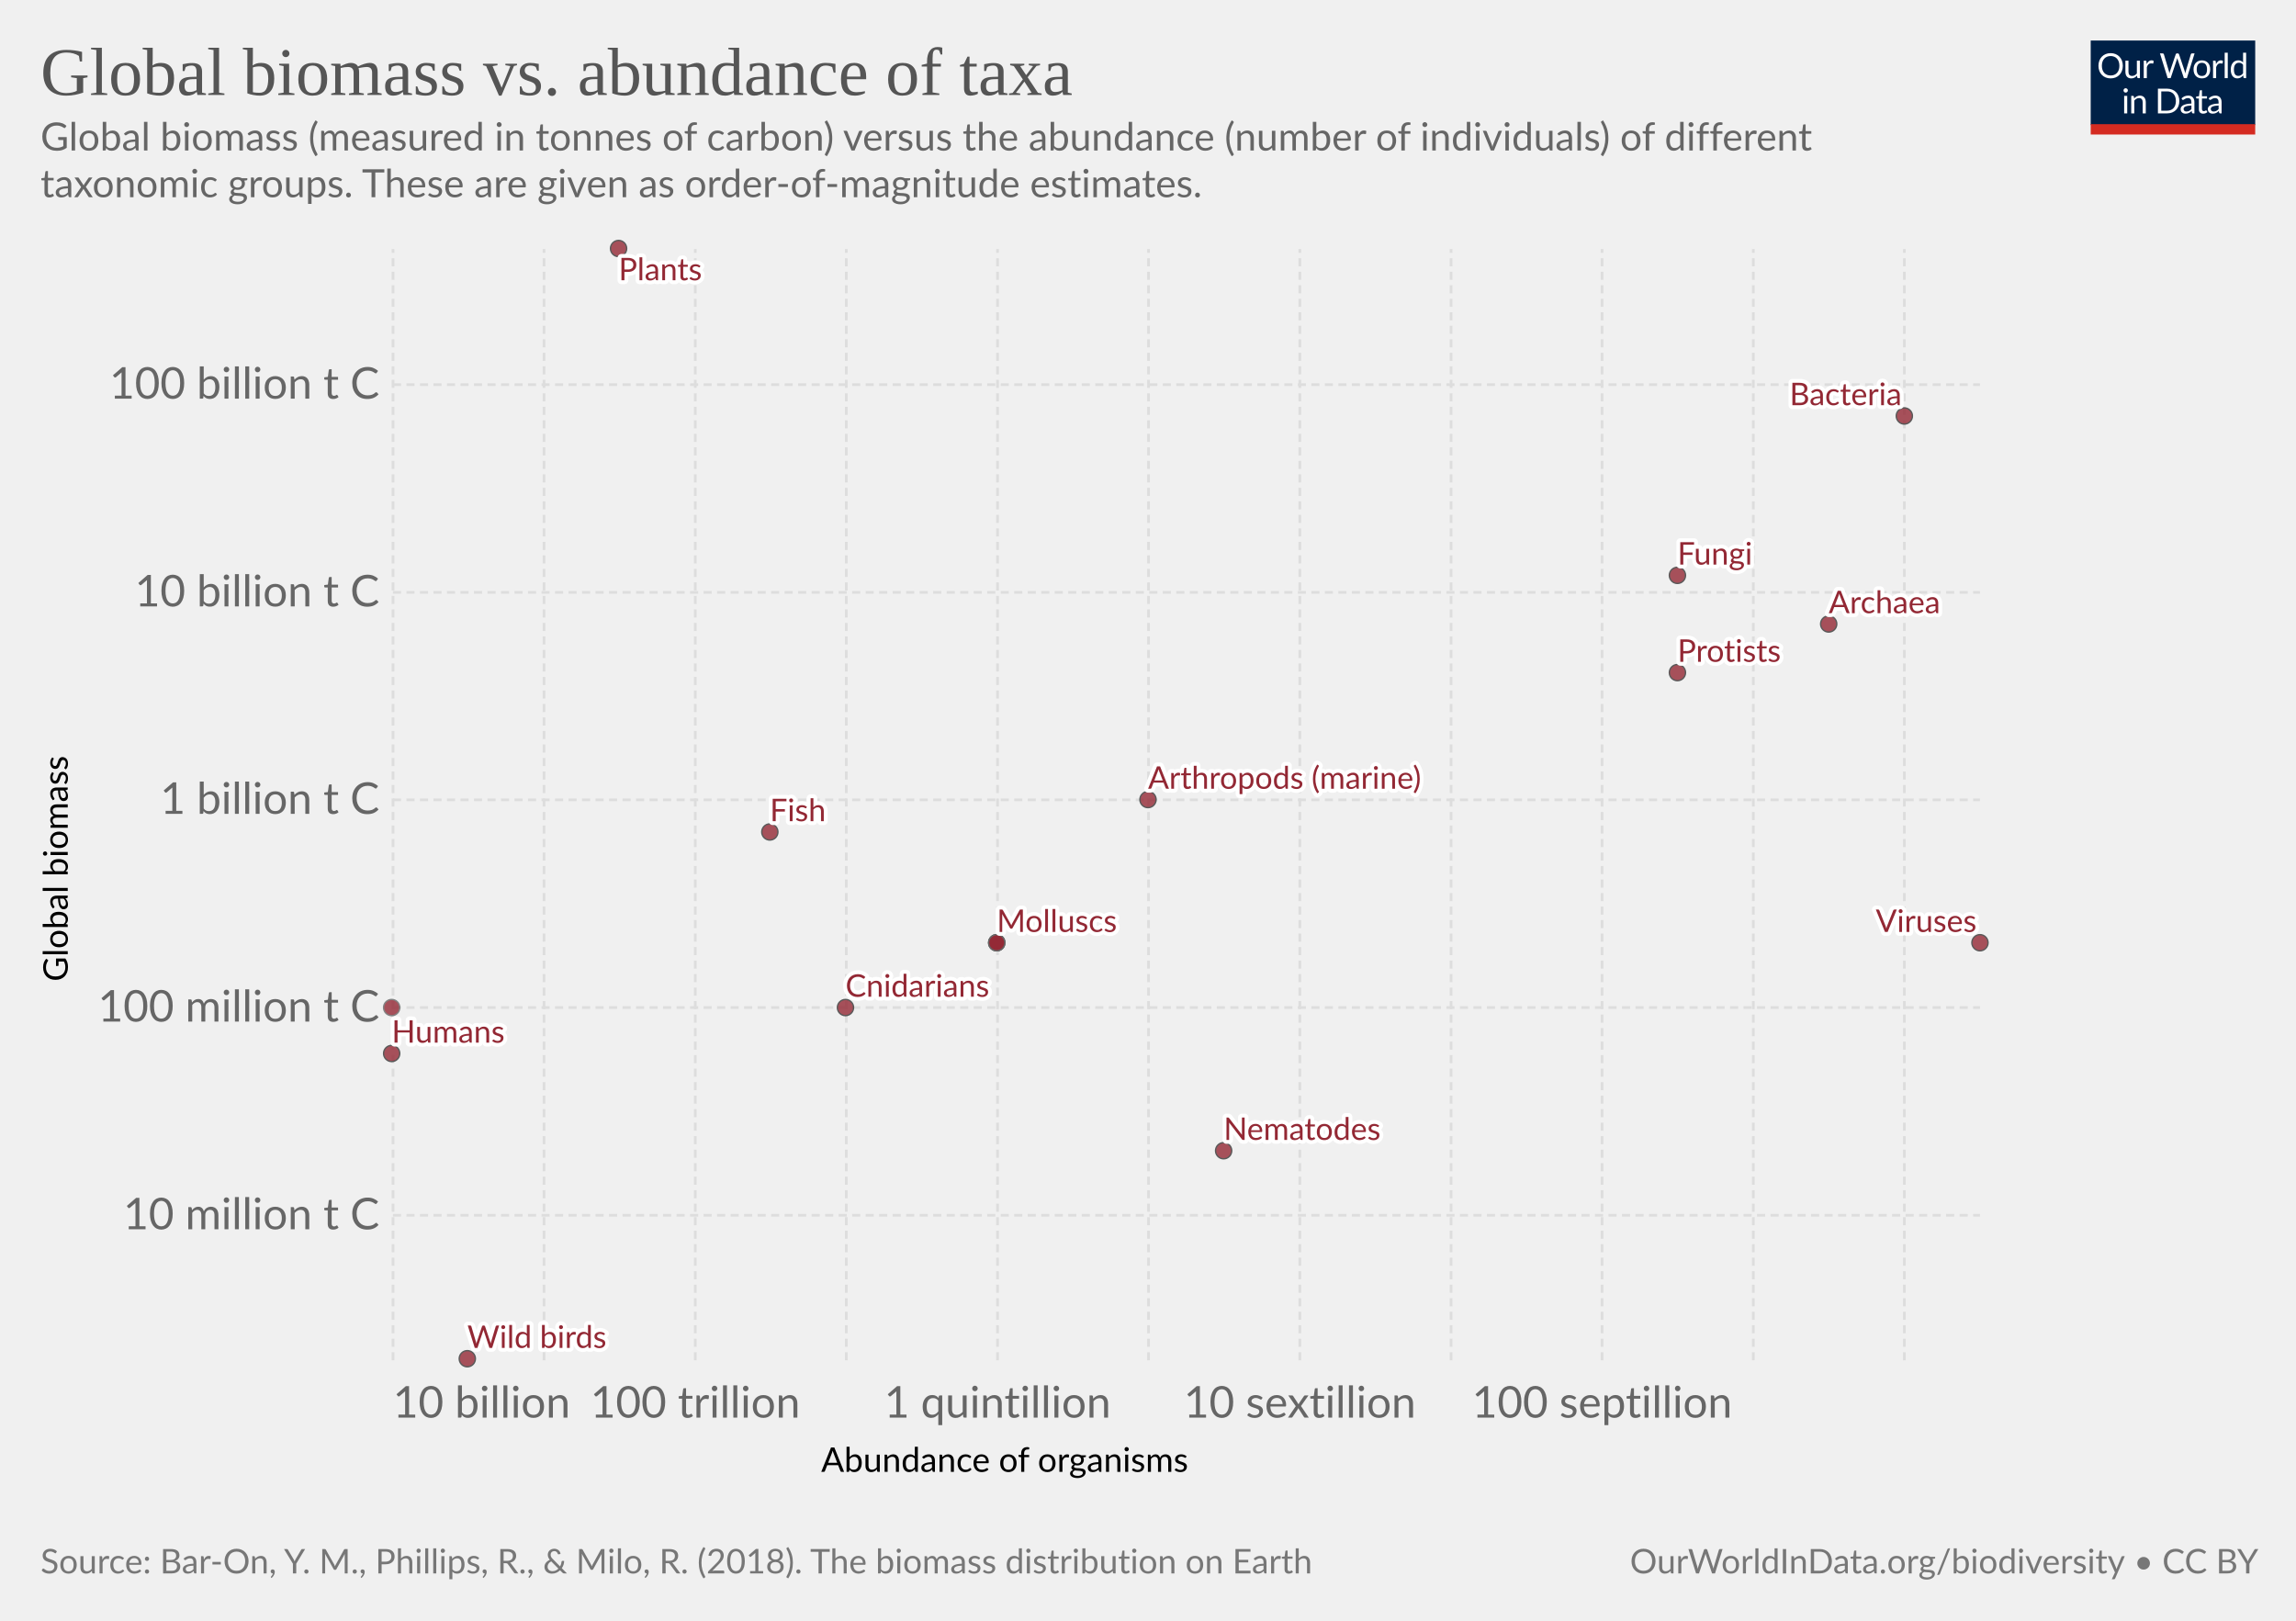
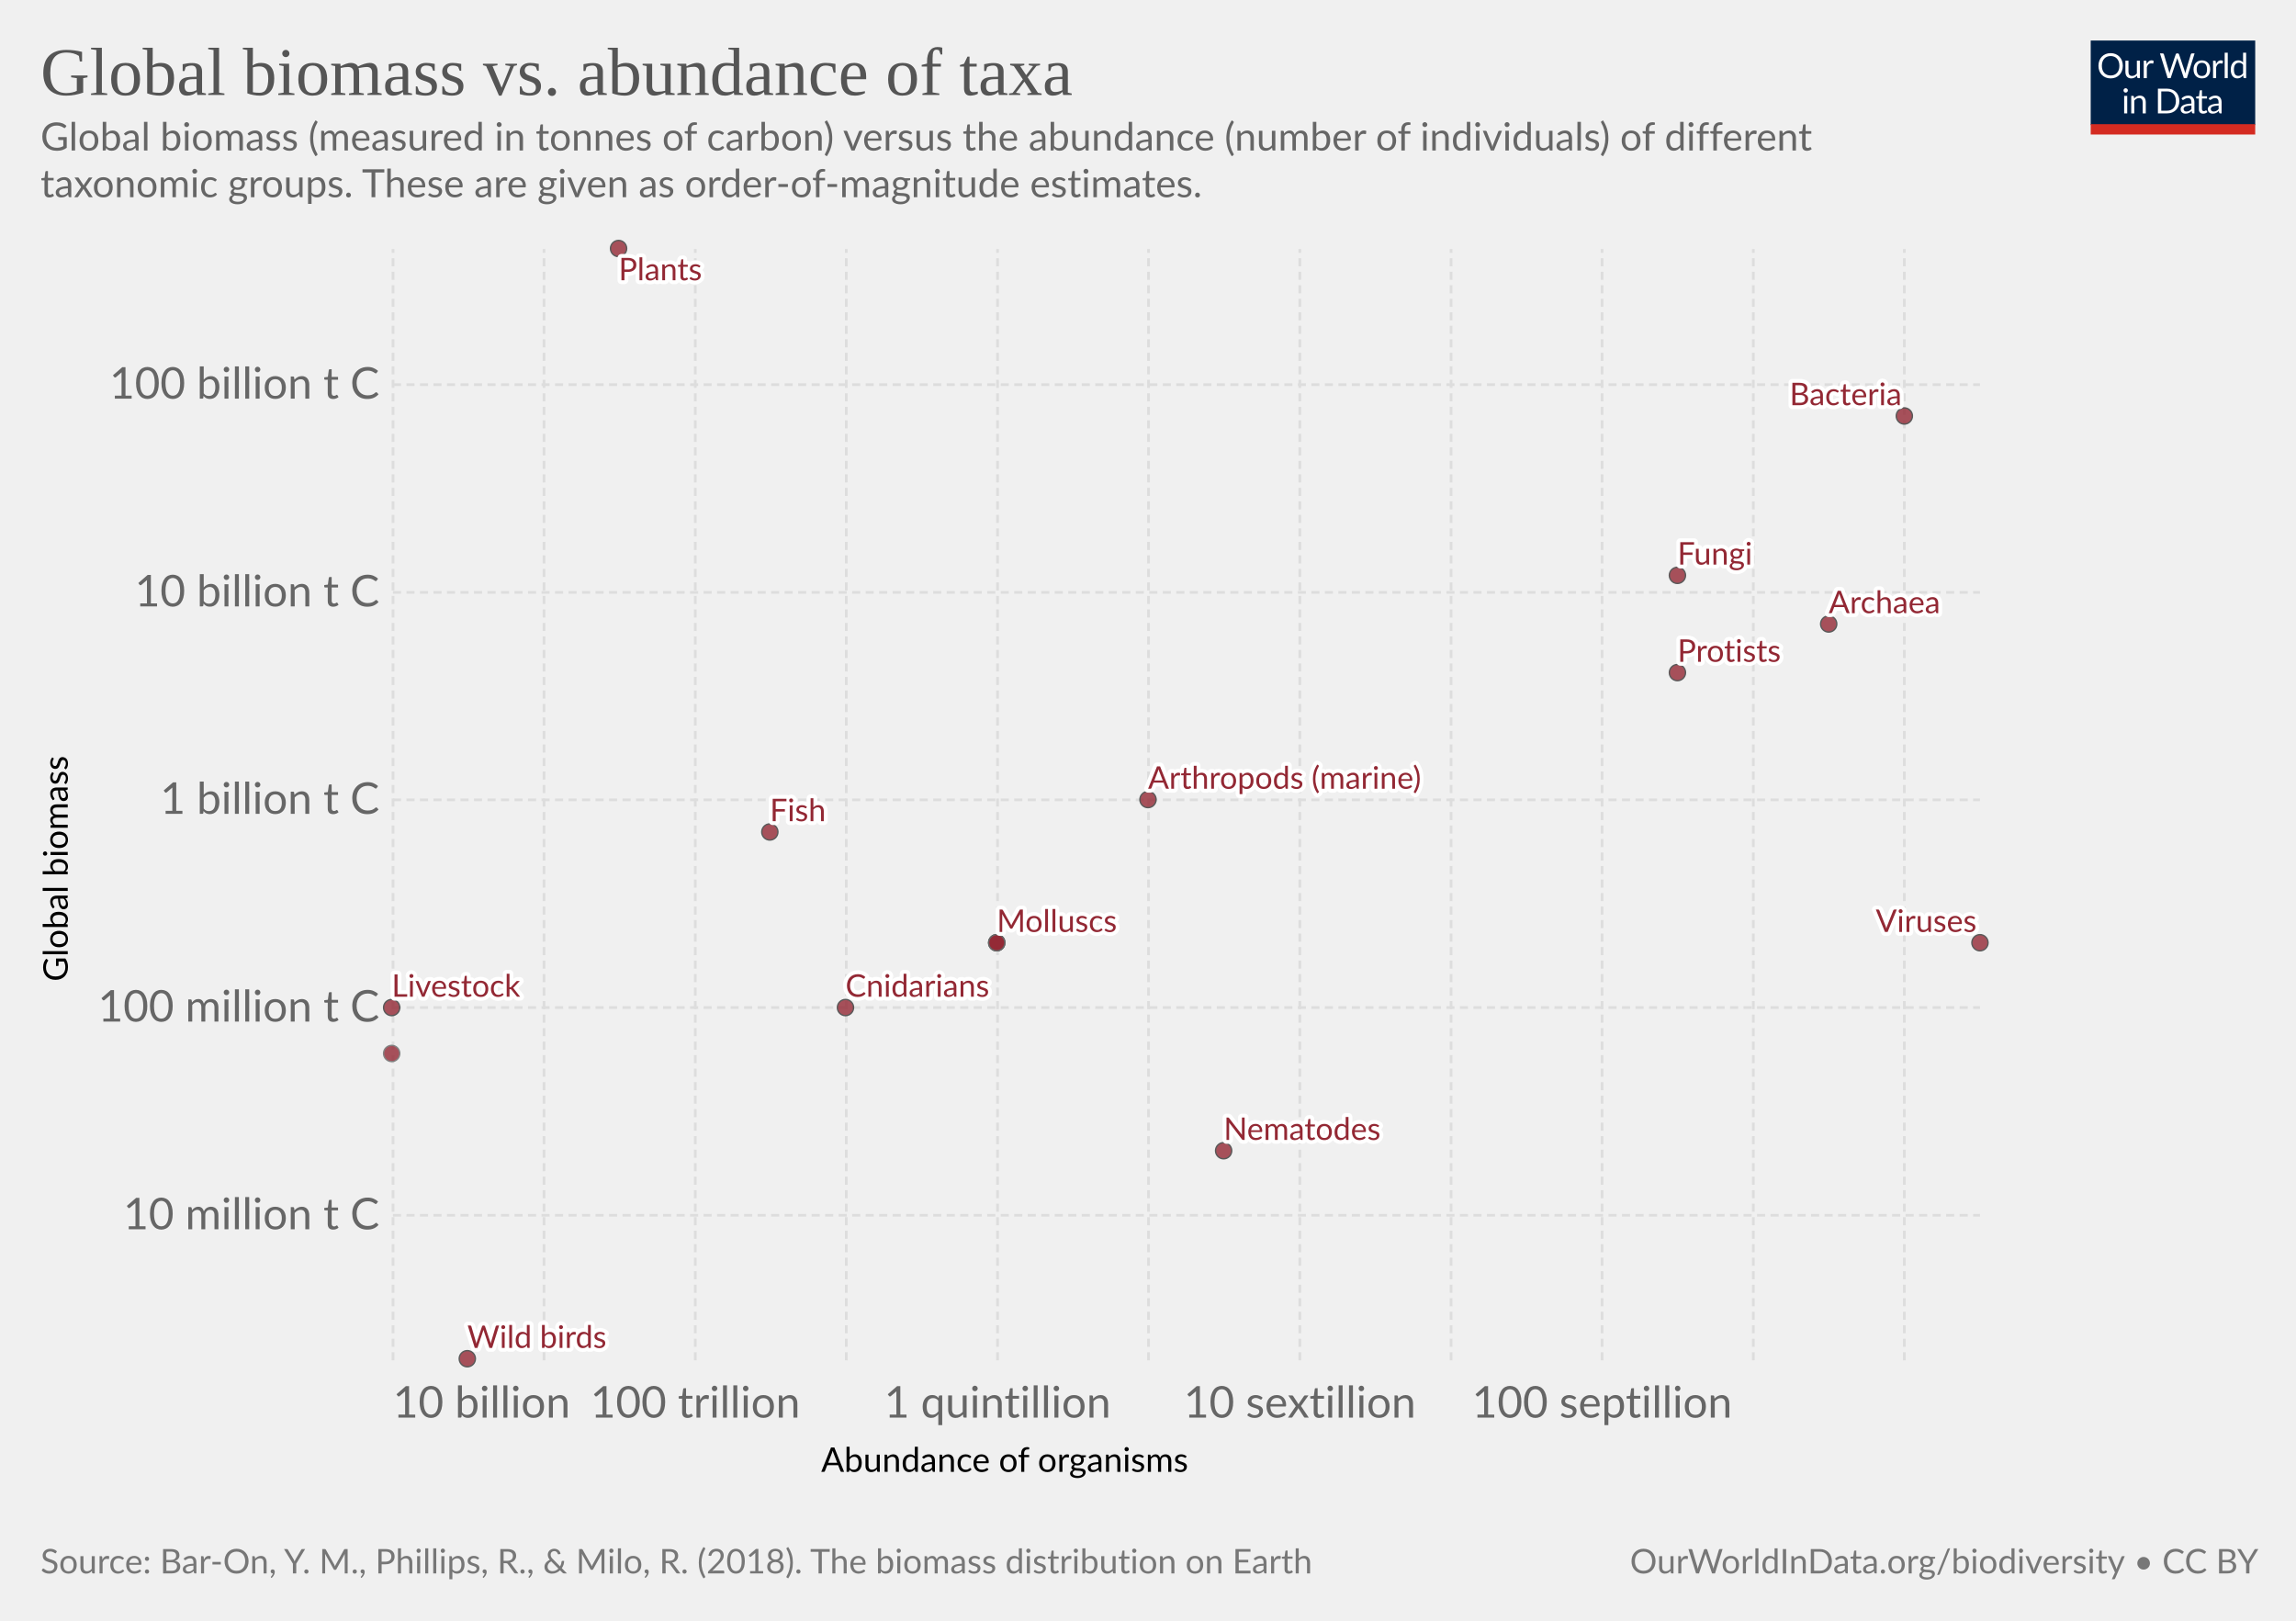
<svg xmlns="http://www.w3.org/2000/svg" version="1.1" style="font-family:Lato, 'Helvetica Neue', Helvetica, Arial, sans-serif;font-size:18px;background-color:white;text-rendering:geometricPrecision;-webkit-font-smoothing:antialiased" width="850" height="600" viewBox="0 0 850 600">
  <g class="HeaderView">
    <g transform="translate(774, 15) scale(0.29)">
      <svg className="owidLog" width="210" height="120" viewBox="0 0 210 120" fill="none">
        <g clip-path="url(#clip0)">
          <path d="M0 0h210v107.89H0V0z" fill="#002147" />
          <path d="M40.98 32.25c0 2.36-.38 4.53-1.12 6.51a14.26 14.26 0 0 1-8.1 8.4c-1.9.78-4.02 1.17-6.34 1.17-2.31 0-4.42-.39-6.33-1.17a14.31 14.31 0 0 1-8.08-8.4 18.29 18.29 0 0 1-1.12-6.51c0-2.36.38-4.53 1.12-6.5.75-1.97 1.8-3.67 3.17-5.1a14.32 14.32 0 0 1 4.9-3.34c1.92-.8 4.03-1.19 6.34-1.19 2.32 0 4.43.4 6.34 1.19 1.92.8 3.56 1.9 4.93 3.34a14.87 14.87 0 0 1 3.17 5.1 18.1 18.1 0 0 1 1.12 6.5zm-4.38 0c0-1.94-.26-3.68-.8-5.22a10.91 10.91 0 0 0-2.24-3.89 9.68 9.68 0 0 0-3.52-2.46 11.95 11.95 0 0 0-4.62-.86c-1.68 0-3.21.28-4.6.86a9.88 9.88 0 0 0-3.54 2.46 10.91 10.91 0 0 0-2.24 3.9c-.53 1.53-.8 3.27-.8 5.2 0 1.94.27 3.68.8 5.22a11.17 11.17 0 0 0 2.24 3.9 10.01 10.01 0 0 0 3.55 2.44c1.38.56 2.9.83 4.6.83s3.24-.27 4.61-.83a9.8 9.8 0 0 0 3.52-2.44 11.17 11.17 0 0 0 2.25-3.9c.53-1.54.8-3.28.8-5.21zm26.22-6.54V48H60.5c-.56 0-.9-.27-1.05-.81l-.31-2.4a12.45 12.45 0 0 1-3.26 2.6c-1.2.64-2.58.96-4.13.96-1.22 0-2.3-.2-3.24-.6a6.52 6.52 0 0 1-2.33-1.7 7.37 7.37 0 0 1-1.43-2.67c-.3-1.04-.46-2.2-.46-3.45V25.7h3.91v14.22c0 1.68.38 2.99 1.15 3.91.77.93 1.96 1.39 3.54 1.39 1.16 0 2.24-.27 3.23-.82a10.42 10.42 0 0 0 2.8-2.28V25.7h3.91zm8.61 4.47a9.94 9.94 0 0 1 2.6-3.56 5.64 5.64 0 0 1 3.76-1.3c.47 0 .92.05 1.34.15.44.1.83.27 1.17.49l-.3 2.92c-.09.37-.3.55-.66.55-.2 0-.5-.04-.9-.13a6.21 6.21 0 0 0-3.24.18 4.23 4.23 0 0 0-1.47.92c-.42.4-.81.9-1.17 1.5-.33.58-.64 1.26-.92 2.02V48H67.7V25.71h2.25c.42 0 .72.08.88.25.16.16.27.44.33.83l.26 3.39zm61.16-13.7L122.75 48h-3.82l-7.99-24.05a21.95 21.95 0 0 1-.42-1.58 38.36 38.36 0 0 1-.44 1.58L102.05 48h-3.83L88.4 16.47h3.54c.38 0 .7.1.95.29.26.2.43.43.5.73l6.52 21.9.28 1.28.29 1.46.3-1.46.38-1.27 7.41-21.91c.1-.25.26-.48.51-.69.27-.22.58-.33.95-.33h1.23c.38 0 .69.1.92.29a1.77 1.77 0 0 1 .53.73l7.4 21.9a28.4 28.4 0 0 1 .68 2.62 29.52 29.52 0 0 1 .52-2.61l6.54-21.91a1.31 1.31 0 0 1 .48-.7c.27-.21.58-.32.95-.32h3.32zm9.35 8.88c1.63 0 3.1.27 4.4.82a9.43 9.43 0 0 1 5.46 5.94c.5 1.4.74 2.98.74 4.73 0 1.76-.25 3.34-.74 4.75a9.43 9.43 0 0 1-5.46 5.92c-1.3.52-2.77.79-4.4.79-1.64 0-3.12-.27-4.44-.8a9.42 9.42 0 0 1-3.35-2.3c-.92-1-1.63-2.2-2.13-3.61-.49-1.41-.73-3-.73-4.75s.24-3.33.73-4.73c.5-1.43 1.2-2.64 2.13-3.63.93-1 2.04-1.77 3.35-2.31 1.32-.55 2.8-.82 4.44-.82zm0 19.89c2.2 0 3.84-.73 4.93-2.2 1.08-1.48 1.63-3.54 1.63-6.18 0-2.66-.55-4.72-1.63-6.2-1.09-1.49-2.73-2.23-4.93-2.23-1.12 0-2.09.2-2.93.57a5.71 5.71 0 0 0-2.06 1.65c-.55.72-.96 1.61-1.24 2.67-.26 1.04-.4 2.22-.4 3.54 0 2.64.55 4.7 1.64 6.18 1.1 1.47 2.76 2.2 4.99 2.2zm17.97-15.07a9.94 9.94 0 0 1 2.6-3.56 5.64 5.64 0 0 1 3.76-1.3c.47 0 .91.05 1.34.15.44.1.83.27 1.16.49l-.28 2.92c-.09.37-.31.55-.66.55-.2 0-.5-.04-.9-.13a6.2 6.2 0 0 0-3.24.18 4.23 4.23 0 0 0-1.47.92c-.43.4-.82.9-1.17 1.5a13.1 13.1 0 0 0-.92 2.02V48h-3.94V25.71h2.24c.43 0 .72.08.88.25.17.16.28.44.33.83l.27 3.39zm15.04-14.59V48h-3.92V15.6h3.92zm19.55 15.43a6.22 6.22 0 0 0-2.38-2.05 6.7 6.7 0 0 0-2.86-.6c-2.07 0-3.66.75-4.77 2.23-1.12 1.48-1.68 3.6-1.68 6.33 0 1.46.13 2.7.38 3.74a7.29 7.29 0 0 0 1.1 2.56 4.35 4.35 0 0 0 1.78 1.45c.7.3 1.5.46 2.4.46 1.29 0 2.41-.3 3.36-.88a9.6 9.6 0 0 0 2.67-2.49V31.02zm3.91-15.43V48h-2.33c-.56 0-.9-.27-1.06-.81l-.35-2.71a12.13 12.13 0 0 1-3.25 2.77 8.28 8.28 0 0 1-4.23 1.06 7.31 7.31 0 0 1-6.14-2.9c-.73-.96-1.3-2.15-1.69-3.57a18.35 18.35 0 0 1 .07-9.48 11.29 11.29 0 0 1 1.89-3.7 8.7 8.7 0 0 1 7.06-3.34 7.96 7.96 0 0 1 6.12 2.62V15.59h3.91zM46.61 70.71V93H42.7V70.71h3.91zm.84-7c0 .39-.08.75-.24 1.09-.15.32-.35.61-.62.88-.25.25-.55.44-.9.59a2.67 2.67 0 0 1-2.16 0 2.9 2.9 0 0 1-1.45-1.47 2.67 2.67 0 0 1 0-2.16c.15-.35.35-.65.6-.9.25-.27.53-.47.85-.62a2.67 2.67 0 0 1 2.16 0c.35.15.65.35.9.62.27.25.47.55.62.9.16.34.24.7.24 1.08zm7.97 10.24c.49-.54 1-1.04 1.54-1.48a9.85 9.85 0 0 1 3.66-1.84 8.96 8.96 0 0 1 5.43.35c.94.4 1.72.97 2.33 1.71.63.74 1.11 1.62 1.43 2.67.32 1.04.49 2.19.49 3.45V93h-3.94V78.81c0-1.69-.4-3-1.17-3.92-.76-.93-1.93-1.4-3.5-1.4-1.15 0-2.24.27-3.25.83-1 .56-1.92 1.31-2.77 2.27V93h-3.94V70.71h2.35c.56 0 .9.28 1.04.82l.3 2.42zm57.7 3.3c0 2.36-.37 4.5-1.11 6.44a14.3 14.3 0 0 1-3.17 4.98c-1.37 1.37-3 2.45-4.93 3.2-1.9.76-4.02 1.13-6.33 1.13H85.8V61.47h11.77c2.31 0 4.42.39 6.33 1.15a13.8 13.8 0 0 1 8.1 8.18 17.75 17.75 0 0 1 1.12 6.45zm-4.37 0c0-1.94-.26-3.67-.8-5.2a10.94 10.94 0 0 0-2.23-3.87 9.57 9.57 0 0 0-3.53-2.42 12.23 12.23 0 0 0-4.61-.83h-7.5v24.62h7.5c1.7 0 3.24-.28 4.61-.84a9.7 9.7 0 0 0 3.53-2.4 10.94 10.94 0 0 0 2.24-3.87c.53-1.53.8-3.26.8-5.2zm19.8 5.72c-1.8.06-3.34.2-4.62.44-1.26.22-2.3.51-3.1.88-.8.36-1.37.8-1.74 1.3-.35.5-.53 1.05-.53 1.67 0 .58.1 1.1.3 1.52a3 3 0 0 0 .76 1.05c.34.27.73.46 1.17.6a6.13 6.13 0 0 0 1.45.17 7.28 7.28 0 0 0 3.5-.81 11.95 11.95 0 0 0 2.82-2.2v-4.62zm-12.65-9.11a12.73 12.73 0 0 1 3.98-2.66c1.43-.59 3-.88 4.73-.88 1.25 0 2.36.2 3.33.61a6.81 6.81 0 0 1 3.94 4.38c.33 1.04.5 2.19.5 3.43V93h-1.74a1.8 1.8 0 0 1-.88-.18c-.2-.13-.36-.38-.48-.74l-.44-2.12-1.72 1.46a9.48 9.48 0 0 1-3.74 1.7c-.69.15-1.46.23-2.3.23-.87 0-1.69-.12-2.45-.35a5.34 5.34 0 0 1-3.34-2.93 6.64 6.64 0 0 1-.49-2.64c0-.88.25-1.72.73-2.53a6.33 6.33 0 0 1 2.35-2.17c1.09-.63 2.5-1.15 4.25-1.54 1.75-.41 3.89-.65 6.42-.7v-1.75c0-1.73-.37-3.03-1.12-3.91-.75-.9-1.84-1.34-3.28-1.34-.97 0-1.78.12-2.44.37-.64.23-1.2.5-1.7.81l-1.23.82c-.33.23-.67.35-1 .35-.27 0-.5-.07-.69-.2a2.1 2.1 0 0 1-.48-.53l-.7-1.25zm27.67 19.5c-1.76 0-3.12-.5-4.07-1.48-.94-.98-1.41-2.4-1.41-4.25V74h-2.68a.9.9 0 0 1-.6-.2c-.16-.14-.24-.36-.24-.66v-1.56l3.65-.46.9-6.89c.05-.22.14-.4.29-.52a.88.88 0 0 1 .62-.22H142v7.67h6.44V74H142v13.38c0 .94.22 1.63.68 2.09.45.45 1.04.68 1.76.68a3.21 3.21 0 0 0 1.85-.53l.55-.35c.16-.12.3-.18.41-.18.2 0 .4.13.55.38l1.15 1.87a7.45 7.45 0 0 1-2.44 1.5 8.53 8.53 0 0 1-2.95.52zm19.68-10.4c-1.8.07-3.34.21-4.62.45-1.26.22-2.3.51-3.1.88-.8.36-1.37.8-1.74 1.3-.35.5-.53 1.05-.53 1.67 0 .58.1 1.1.3 1.52a2.9 2.9 0 0 0 .76 1.05c.34.27.73.46 1.17.6a6.13 6.13 0 0 0 1.45.17 7.3 7.3 0 0 0 3.5-.81 12.04 12.04 0 0 0 2.82-2.2v-4.62zm-12.65-9.1a12.72 12.72 0 0 1 3.99-2.66c1.42-.59 3-.88 4.72-.88 1.25 0 2.36.2 3.33.61a6.81 6.81 0 0 1 3.94 4.38c.33 1.04.5 2.19.5 3.43V93h-1.74a1.8 1.8 0 0 1-.88-.18c-.2-.13-.36-.38-.48-.74l-.44-2.12-1.72 1.46a9.48 9.48 0 0 1-3.74 1.7c-.69.15-1.46.23-2.3.23-.87 0-1.69-.12-2.45-.35a5.33 5.33 0 0 1-3.34-2.93 6.62 6.62 0 0 1-.49-2.64c0-.88.25-1.72.73-2.53a6.33 6.33 0 0 1 2.35-2.17c1.09-.63 2.5-1.15 4.25-1.54 1.74-.41 3.89-.65 6.42-.7v-1.75c0-1.73-.37-3.03-1.12-3.91-.75-.9-1.84-1.34-3.28-1.34-.97 0-1.78.12-2.44.37-.64.23-1.2.5-1.7.81l-1.22.82c-.34.23-.68.35-1.02.35-.26 0-.49-.07-.68-.2a1.88 1.88 0 0 1-.48-.53l-.7-1.25zM40.98 32.25c0 2.36-.38 4.53-1.12 6.51a14.26 14.26 0 0 1-8.1 8.4c-1.9.78-4.02 1.17-6.34 1.17-2.31 0-4.42-.39-6.33-1.17a14.31 14.31 0 0 1-8.08-8.4 18.29 18.29 0 0 1-1.12-6.51c0-2.36.38-4.53 1.12-6.5.75-1.97 1.8-3.67 3.17-5.1a14.32 14.32 0 0 1 4.9-3.34c1.92-.8 4.03-1.19 6.34-1.19 2.32 0 4.43.4 6.34 1.19 1.92.8 3.56 1.9 4.93 3.34a14.87 14.87 0 0 1 3.17 5.1 18.1 18.1 0 0 1 1.12 6.5zm-4.38 0c0-1.94-.26-3.68-.8-5.22a10.91 10.91 0 0 0-2.24-3.89 9.68 9.68 0 0 0-3.52-2.46 11.95 11.95 0 0 0-4.62-.86c-1.68 0-3.21.28-4.6.86a9.88 9.88 0 0 0-3.54 2.46 10.91 10.91 0 0 0-2.24 3.9c-.53 1.53-.8 3.27-.8 5.2 0 1.94.27 3.68.8 5.22a11.17 11.17 0 0 0 2.24 3.9 10.01 10.01 0 0 0 3.55 2.44c1.38.56 2.9.83 4.6.83s3.24-.27 4.61-.83a9.8 9.8 0 0 0 3.52-2.44 11.17 11.17 0 0 0 2.25-3.9c.53-1.54.8-3.28.8-5.21zm26.22-6.54V48H60.5c-.56 0-.9-.27-1.05-.81l-.31-2.4a12.45 12.45 0 0 1-3.26 2.6c-1.2.64-2.58.96-4.13.96-1.22 0-2.3-.2-3.24-.6a6.52 6.52 0 0 1-2.33-1.7 7.37 7.37 0 0 1-1.43-2.67c-.3-1.04-.46-2.2-.46-3.45V25.7h3.91v14.22c0 1.68.38 2.99 1.15 3.91.77.93 1.96 1.39 3.54 1.39 1.16 0 2.24-.27 3.23-.82a10.42 10.42 0 0 0 2.8-2.28V25.7h3.91zm8.61 4.47a9.94 9.94 0 0 1 2.6-3.56 5.64 5.64 0 0 1 3.76-1.3c.47 0 .92.05 1.34.15.44.1.83.27 1.17.49l-.3 2.92c-.09.37-.3.55-.66.55-.2 0-.5-.04-.9-.13a6.21 6.21 0 0 0-3.24.18 4.23 4.23 0 0 0-1.47.92c-.42.4-.81.9-1.17 1.5-.33.58-.64 1.26-.92 2.02V48H67.7V25.71h2.25c.42 0 .72.08.88.25.16.16.27.44.33.83l.26 3.39zm61.16-13.7L122.75 48h-3.82l-7.99-24.05a21.95 21.95 0 0 1-.42-1.58 38.36 38.36 0 0 1-.44 1.58L102.05 48h-3.83L88.4 16.47h3.54c.38 0 .7.1.95.29.26.2.43.43.5.73l6.52 21.9.28 1.28.29 1.46.3-1.46.38-1.27 7.41-21.91c.1-.25.26-.48.51-.69.27-.22.58-.33.95-.33h1.23c.38 0 .69.1.92.29a1.77 1.77 0 0 1 .53.73l7.4 21.9a28.4 28.4 0 0 1 .68 2.62 29.52 29.52 0 0 1 .52-2.61l6.54-21.91a1.31 1.31 0 0 1 .48-.7c.27-.21.58-.32.95-.32h3.32zm9.35 8.88c1.63 0 3.1.27 4.4.82a9.43 9.43 0 0 1 5.46 5.94c.5 1.4.74 2.98.74 4.73 0 1.76-.25 3.34-.74 4.75a9.43 9.43 0 0 1-5.46 5.92c-1.3.52-2.77.79-4.4.79-1.64 0-3.12-.27-4.44-.8a9.42 9.42 0 0 1-3.35-2.3c-.92-1-1.63-2.2-2.13-3.61-.49-1.41-.73-3-.73-4.75s.24-3.33.73-4.73c.5-1.43 1.2-2.64 2.13-3.63.93-1 2.04-1.77 3.35-2.31 1.32-.55 2.8-.82 4.44-.82zm0 19.89c2.2 0 3.84-.73 4.93-2.2 1.08-1.48 1.63-3.54 1.63-6.18 0-2.66-.55-4.72-1.63-6.2-1.09-1.49-2.73-2.23-4.93-2.23-1.12 0-2.09.2-2.93.57a5.71 5.71 0 0 0-2.06 1.65c-.55.72-.96 1.61-1.24 2.67-.26 1.04-.4 2.22-.4 3.54 0 2.64.55 4.7 1.64 6.18 1.1 1.47 2.76 2.2 4.99 2.2zm17.97-15.07a9.94 9.94 0 0 1 2.6-3.56 5.64 5.64 0 0 1 3.76-1.3c.47 0 .91.05 1.34.15.44.1.83.27 1.16.49l-.28 2.92c-.09.37-.31.55-.66.55-.2 0-.5-.04-.9-.13a6.2 6.2 0 0 0-3.24.18 4.23 4.23 0 0 0-1.47.92c-.43.4-.82.9-1.17 1.5a13.1 13.1 0 0 0-.92 2.02V48h-3.94V25.71h2.24c.43 0 .72.08.88.25.17.16.28.44.33.83l.27 3.39zm15.04-14.59V48h-3.92V15.6h3.92zm19.55 15.43a6.22 6.22 0 0 0-2.38-2.05 6.7 6.7 0 0 0-2.86-.6c-2.07 0-3.66.75-4.77 2.23-1.12 1.48-1.68 3.6-1.68 6.33 0 1.46.13 2.7.38 3.74a7.29 7.29 0 0 0 1.1 2.56 4.35 4.35 0 0 0 1.78 1.45c.7.3 1.5.46 2.4.46 1.29 0 2.41-.3 3.36-.88a9.6 9.6 0 0 0 2.67-2.49V31.02zm3.91-15.43V48h-2.33c-.56 0-.9-.27-1.06-.81l-.35-2.71a12.13 12.13 0 0 1-3.25 2.77 8.28 8.28 0 0 1-4.23 1.06 7.31 7.31 0 0 1-6.14-2.9c-.73-.96-1.3-2.15-1.69-3.57a18.35 18.35 0 0 1 .07-9.48 11.29 11.29 0 0 1 1.89-3.7 8.7 8.7 0 0 1 7.06-3.34 7.96 7.96 0 0 1 6.12 2.62V15.59h3.91zM46.61 70.71V93H42.7V70.71h3.91zm.84-7c0 .39-.08.75-.24 1.09-.15.32-.35.61-.62.88-.25.25-.55.44-.9.59a2.67 2.67 0 0 1-2.16 0 2.9 2.9 0 0 1-1.45-1.47 2.67 2.67 0 0 1 0-2.16c.15-.35.35-.65.6-.9.25-.27.53-.47.85-.62a2.67 2.67 0 0 1 2.16 0c.35.15.65.35.9.62.27.25.47.55.62.9.16.34.24.7.24 1.08zm7.97 10.24c.49-.54 1-1.04 1.54-1.48a9.85 9.85 0 0 1 3.66-1.84 8.96 8.96 0 0 1 5.43.35c.94.4 1.72.97 2.33 1.71.63.74 1.11 1.62 1.43 2.67.32 1.04.49 2.19.49 3.45V93h-3.94V78.81c0-1.69-.4-3-1.17-3.92-.76-.93-1.93-1.4-3.5-1.4-1.15 0-2.24.27-3.25.83-1 .56-1.92 1.31-2.77 2.27V93h-3.94V70.71h2.35c.56 0 .9.28 1.04.82l.3 2.42zm57.7 3.3c0 2.36-.37 4.5-1.11 6.44a14.3 14.3 0 0 1-3.17 4.98c-1.37 1.37-3 2.45-4.93 3.2-1.9.76-4.02 1.13-6.33 1.13H85.8V61.47h11.77c2.31 0 4.42.39 6.33 1.15a13.8 13.8 0 0 1 8.1 8.18 17.75 17.75 0 0 1 1.12 6.45zm-4.37 0c0-1.94-.26-3.67-.8-5.2a10.94 10.94 0 0 0-2.23-3.87 9.57 9.57 0 0 0-3.53-2.42 12.23 12.23 0 0 0-4.61-.83h-7.5v24.62h7.5c1.7 0 3.24-.28 4.61-.84a9.7 9.7 0 0 0 3.53-2.4 10.94 10.94 0 0 0 2.24-3.87c.53-1.53.8-3.26.8-5.2zm19.8 5.72c-1.8.06-3.34.2-4.62.44-1.26.22-2.3.51-3.1.88-.8.36-1.37.8-1.74 1.3-.35.5-.53 1.05-.53 1.67 0 .58.1 1.1.3 1.52a3 3 0 0 0 .76 1.05c.34.27.73.46 1.17.6a6.13 6.13 0 0 0 1.45.17 7.28 7.28 0 0 0 3.5-.81 11.95 11.95 0 0 0 2.82-2.2v-4.62zm-12.65-9.11a12.73 12.73 0 0 1 3.98-2.66c1.43-.59 3-.88 4.73-.88 1.25 0 2.36.2 3.33.61a6.81 6.81 0 0 1 3.94 4.38c.33 1.04.5 2.19.5 3.43V93h-1.74a1.8 1.8 0 0 1-.88-.18c-.2-.13-.36-.38-.48-.74l-.44-2.12-1.72 1.46a9.48 9.48 0 0 1-3.74 1.7c-.69.15-1.46.23-2.3.23-.87 0-1.69-.12-2.45-.35a5.34 5.34 0 0 1-3.34-2.93 6.64 6.64 0 0 1-.49-2.64c0-.88.25-1.72.73-2.53a6.33 6.33 0 0 1 2.35-2.17c1.09-.63 2.5-1.15 4.25-1.54 1.75-.41 3.89-.65 6.42-.7v-1.75c0-1.73-.37-3.03-1.12-3.91-.75-.9-1.84-1.34-3.28-1.34-.97 0-1.78.12-2.44.37-.64.23-1.2.5-1.7.81l-1.23.82c-.33.23-.67.35-1 .35-.27 0-.5-.07-.69-.2a2.1 2.1 0 0 1-.48-.53l-.7-1.25zm27.67 19.5c-1.76 0-3.12-.5-4.07-1.48-.94-.98-1.41-2.4-1.41-4.25V74h-2.68a.9.9 0 0 1-.6-.2c-.16-.14-.24-.36-.24-.66v-1.56l3.65-.46.9-6.89c.05-.22.14-.4.29-.52a.88.88 0 0 1 .62-.22H142v7.67h6.44V74H142v13.38c0 .94.22 1.63.68 2.09.45.45 1.04.68 1.76.68a3.21 3.21 0 0 0 1.85-.53l.55-.35c.16-.12.3-.18.41-.18.2 0 .4.13.55.38l1.15 1.87a7.45 7.45 0 0 1-2.44 1.5 8.53 8.53 0 0 1-2.95.52zm19.68-10.4c-1.8.07-3.34.21-4.62.45-1.26.22-2.3.51-3.1.88-.8.36-1.37.8-1.74 1.3-.35.5-.53 1.05-.53 1.67 0 .58.1 1.1.3 1.52a2.9 2.9 0 0 0 .76 1.05c.34.27.73.46 1.17.6a6.13 6.13 0 0 0 1.45.17 7.3 7.3 0 0 0 3.5-.81 12.04 12.04 0 0 0 2.82-2.2v-4.62zm-12.65-9.1a12.72 12.72 0 0 1 3.99-2.66c1.42-.59 3-.88 4.72-.88 1.25 0 2.36.2 3.33.61a6.81 6.81 0 0 1 3.94 4.38c.33 1.04.5 2.19.5 3.43V93h-1.74a1.8 1.8 0 0 1-.88-.18c-.2-.13-.36-.38-.48-.74l-.44-2.12-1.72 1.46a9.48 9.48 0 0 1-3.74 1.7c-.69.15-1.46.23-2.3.23-.87 0-1.69-.12-2.45-.35a5.33 5.33 0 0 1-3.34-2.93 6.62 6.62 0 0 1-.49-2.64c0-.88.25-1.72.73-2.53a6.33 6.33 0 0 1 2.35-2.17c1.09-.63 2.5-1.15 4.25-1.54 1.74-.41 3.89-.65 6.42-.7v-1.75c0-1.73-.37-3.03-1.12-3.91-.75-.9-1.84-1.34-3.28-1.34-.97 0-1.78.12-2.44.37-.64.23-1.2.5-1.7.81l-1.22.82c-.34.23-.68.35-1.02.35-.26 0-.49-.07-.68-.2a1.88 1.88 0 0 1-.48-.53l-.7-1.25zM40.98 32.25c0 2.36-.38 4.53-1.12 6.51a14.26 14.26 0 0 1-8.1 8.4c-1.9.78-4.02 1.17-6.34 1.17-2.31 0-4.42-.39-6.33-1.17a14.31 14.31 0 0 1-8.08-8.4 18.29 18.29 0 0 1-1.12-6.51c0-2.36.38-4.53 1.12-6.5.75-1.97 1.8-3.67 3.17-5.1a14.32 14.32 0 0 1 4.9-3.34c1.92-.8 4.03-1.19 6.34-1.19 2.32 0 4.43.4 6.34 1.19 1.92.8 3.56 1.9 4.93 3.34a14.87 14.87 0 0 1 3.17 5.1 18.1 18.1 0 0 1 1.12 6.5zm-4.38 0c0-1.94-.26-3.68-.8-5.22a10.91 10.91 0 0 0-2.24-3.89 9.68 9.68 0 0 0-3.52-2.46 11.95 11.95 0 0 0-4.62-.86c-1.68 0-3.21.28-4.6.86a9.88 9.88 0 0 0-3.54 2.46 10.91 10.91 0 0 0-2.24 3.9c-.53 1.53-.8 3.27-.8 5.2 0 1.94.27 3.68.8 5.22a11.17 11.17 0 0 0 2.24 3.9 10.01 10.01 0 0 0 3.55 2.44c1.38.56 2.9.83 4.6.83s3.24-.27 4.61-.83a9.8 9.8 0 0 0 3.52-2.44 11.17 11.17 0 0 0 2.25-3.9c.53-1.54.8-3.28.8-5.21zm26.22-6.54V48H60.5c-.56 0-.9-.27-1.05-.81l-.31-2.4a12.45 12.45 0 0 1-3.26 2.6c-1.2.64-2.58.96-4.13.96-1.22 0-2.3-.2-3.24-.6a6.52 6.52 0 0 1-2.33-1.7 7.37 7.37 0 0 1-1.43-2.67c-.3-1.04-.46-2.2-.46-3.45V25.7h3.91v14.22c0 1.68.38 2.99 1.15 3.91.77.93 1.96 1.39 3.54 1.39 1.16 0 2.24-.27 3.23-.82a10.42 10.42 0 0 0 2.8-2.28V25.7h3.91zm8.61 4.47a9.94 9.94 0 0 1 2.6-3.56 5.64 5.64 0 0 1 3.76-1.3c.47 0 .92.05 1.34.15.44.1.83.27 1.17.49l-.3 2.92c-.09.37-.3.55-.66.55-.2 0-.5-.04-.9-.13a6.21 6.21 0 0 0-3.24.18 4.23 4.23 0 0 0-1.47.92c-.42.4-.81.9-1.17 1.5-.33.58-.64 1.26-.92 2.02V48H67.7V25.71h2.25c.42 0 .72.08.88.25.16.16.27.44.33.83l.26 3.39zm61.16-13.7L122.75 48h-3.82l-7.99-24.05a21.95 21.95 0 0 1-.42-1.58 38.36 38.36 0 0 1-.44 1.58L102.05 48h-3.83L88.4 16.47h3.54c.38 0 .7.1.95.29.26.2.43.43.5.73l6.52 21.9.28 1.28.29 1.46.3-1.46.38-1.27 7.41-21.91c.1-.25.26-.48.51-.69.27-.22.58-.33.95-.33h1.23c.38 0 .69.1.92.29a1.77 1.77 0 0 1 .53.73l7.4 21.9a28.4 28.4 0 0 1 .68 2.62 29.52 29.52 0 0 1 .52-2.61l6.54-21.91a1.31 1.31 0 0 1 .48-.7c.27-.21.58-.32.95-.32h3.32zm9.35 8.88c1.63 0 3.1.27 4.4.82a9.43 9.43 0 0 1 5.46 5.94c.5 1.4.74 2.98.74 4.73 0 1.76-.25 3.34-.74 4.75a9.43 9.43 0 0 1-5.46 5.92c-1.3.52-2.77.79-4.4.79-1.64 0-3.12-.27-4.44-.8a9.42 9.42 0 0 1-3.35-2.3c-.92-1-1.63-2.2-2.13-3.61-.49-1.41-.73-3-.73-4.75s.24-3.33.73-4.73c.5-1.43 1.2-2.64 2.13-3.63.93-1 2.04-1.77 3.35-2.31 1.32-.55 2.8-.82 4.44-.82zm0 19.89c2.2 0 3.84-.73 4.93-2.2 1.08-1.48 1.63-3.54 1.63-6.18 0-2.66-.55-4.72-1.63-6.2-1.09-1.49-2.73-2.23-4.93-2.23-1.12 0-2.09.2-2.93.57a5.71 5.71 0 0 0-2.06 1.65c-.55.72-.96 1.61-1.24 2.67-.26 1.04-.4 2.22-.4 3.54 0 2.64.55 4.7 1.64 6.18 1.1 1.47 2.76 2.2 4.99 2.2zm17.97-15.07a9.94 9.94 0 0 1 2.6-3.56 5.64 5.64 0 0 1 3.76-1.3c.47 0 .91.05 1.34.15.44.1.83.27 1.16.49l-.28 2.92c-.09.37-.31.55-.66.55-.2 0-.5-.04-.9-.13a6.2 6.2 0 0 0-3.24.18 4.23 4.23 0 0 0-1.47.92c-.43.4-.82.9-1.17 1.5a13.1 13.1 0 0 0-.92 2.02V48h-3.94V25.71h2.24c.43 0 .72.08.88.25.17.16.28.44.33.83l.27 3.39zm15.04-14.59V48h-3.92V15.6h3.92zm19.55 15.43a6.22 6.22 0 0 0-2.38-2.05 6.7 6.7 0 0 0-2.86-.6c-2.07 0-3.66.75-4.77 2.23-1.12 1.48-1.68 3.6-1.68 6.33 0 1.46.13 2.7.38 3.74a7.29 7.29 0 0 0 1.1 2.56 4.35 4.35 0 0 0 1.78 1.45c.7.3 1.5.46 2.4.46 1.29 0 2.41-.3 3.36-.88a9.6 9.6 0 0 0 2.67-2.49V31.02zm3.91-15.43V48h-2.33c-.56 0-.9-.27-1.06-.81l-.35-2.71a12.13 12.13 0 0 1-3.25 2.77 8.28 8.28 0 0 1-4.23 1.06 7.31 7.31 0 0 1-6.14-2.9c-.73-.96-1.3-2.15-1.69-3.57a18.35 18.35 0 0 1 .07-9.48 11.29 11.29 0 0 1 1.89-3.7 8.7 8.7 0 0 1 7.06-3.34 7.96 7.96 0 0 1 6.12 2.62V15.59h3.91zM46.61 70.71V93H42.7V70.71h3.91zm.84-7c0 .39-.08.75-.24 1.09-.15.32-.35.61-.62.88-.25.25-.55.44-.9.59a2.67 2.67 0 0 1-2.16 0 2.9 2.9 0 0 1-1.45-1.47 2.67 2.67 0 0 1 0-2.16c.15-.35.35-.65.6-.9.25-.27.53-.47.85-.62a2.67 2.67 0 0 1 2.16 0c.35.15.65.35.9.62.27.25.47.55.62.9.16.34.24.7.24 1.08zm7.97 10.24c.49-.54 1-1.04 1.54-1.48a9.85 9.85 0 0 1 3.66-1.84 8.96 8.96 0 0 1 5.43.35c.94.4 1.72.97 2.33 1.71.63.74 1.11 1.62 1.43 2.67.32 1.04.49 2.19.49 3.45V93h-3.94V78.81c0-1.69-.4-3-1.17-3.92-.76-.93-1.93-1.4-3.5-1.4-1.15 0-2.24.27-3.25.83-1 .56-1.92 1.31-2.77 2.27V93h-3.94V70.71h2.35c.56 0 .9.28 1.04.82l.3 2.42zm57.7 3.3c0 2.36-.37 4.5-1.11 6.44a14.3 14.3 0 0 1-3.17 4.98c-1.37 1.37-3 2.45-4.93 3.2-1.9.76-4.02 1.13-6.33 1.13H85.8V61.47h11.77c2.31 0 4.42.39 6.33 1.15a13.8 13.8 0 0 1 8.1 8.18 17.75 17.75 0 0 1 1.12 6.45zm-4.37 0c0-1.94-.26-3.67-.8-5.2a10.94 10.94 0 0 0-2.23-3.87 9.57 9.57 0 0 0-3.53-2.42 12.23 12.23 0 0 0-4.61-.83h-7.5v24.62h7.5c1.7 0 3.24-.28 4.61-.84a9.7 9.7 0 0 0 3.53-2.4 10.94 10.94 0 0 0 2.24-3.87c.53-1.53.8-3.26.8-5.2zm19.8 5.72c-1.8.06-3.34.2-4.62.44-1.26.22-2.3.51-3.1.88-.8.36-1.37.8-1.74 1.3-.35.5-.53 1.05-.53 1.67 0 .58.1 1.1.3 1.52a3 3 0 0 0 .76 1.05c.34.27.73.46 1.17.6a6.13 6.13 0 0 0 1.45.17 7.28 7.28 0 0 0 3.5-.81 11.95 11.95 0 0 0 2.82-2.2v-4.62zm-12.65-9.11a12.73 12.73 0 0 1 3.98-2.66c1.43-.59 3-.88 4.73-.88 1.25 0 2.36.2 3.33.61a6.81 6.81 0 0 1 3.94 4.38c.33 1.04.5 2.19.5 3.43V93h-1.74a1.8 1.8 0 0 1-.88-.18c-.2-.13-.36-.38-.48-.74l-.44-2.12-1.72 1.46a9.48 9.48 0 0 1-3.74 1.7c-.69.15-1.46.23-2.3.23-.87 0-1.69-.12-2.45-.35a5.34 5.34 0 0 1-3.34-2.93 6.64 6.64 0 0 1-.49-2.64c0-.88.25-1.72.73-2.53a6.33 6.33 0 0 1 2.35-2.17c1.09-.63 2.5-1.15 4.25-1.54 1.75-.41 3.89-.65 6.42-.7v-1.75c0-1.73-.37-3.03-1.12-3.91-.75-.9-1.84-1.34-3.28-1.34-.97 0-1.78.12-2.44.37-.64.23-1.2.5-1.7.81l-1.23.82c-.33.23-.67.35-1 .35-.27 0-.5-.07-.69-.2a2.1 2.1 0 0 1-.48-.53l-.7-1.25zm27.67 19.5c-1.76 0-3.12-.5-4.07-1.48-.94-.98-1.41-2.4-1.41-4.25V74h-2.68a.9.9 0 0 1-.6-.2c-.16-.14-.24-.36-.24-.66v-1.56l3.65-.46.9-6.89c.05-.22.14-.4.29-.52a.88.88 0 0 1 .62-.22H142v7.67h6.44V74H142v13.38c0 .94.22 1.63.68 2.09.45.45 1.04.68 1.76.68a3.21 3.21 0 0 0 1.85-.53l.55-.35c.16-.12.3-.18.41-.18.2 0 .4.13.55.38l1.15 1.87a7.45 7.45 0 0 1-2.44 1.5 8.53 8.53 0 0 1-2.95.52zm19.68-10.4c-1.8.07-3.34.21-4.62.45-1.26.22-2.3.51-3.1.88-.8.36-1.37.8-1.74 1.3-.35.5-.53 1.05-.53 1.67 0 .58.1 1.1.3 1.52a2.9 2.9 0 0 0 .76 1.05c.34.27.73.46 1.17.6a6.13 6.13 0 0 0 1.45.17 7.3 7.3 0 0 0 3.5-.81 12.04 12.04 0 0 0 2.82-2.2v-4.62zm-12.65-9.1a12.72 12.72 0 0 1 3.99-2.66c1.42-.59 3-.88 4.72-.88 1.25 0 2.36.2 3.33.61a6.81 6.81 0 0 1 3.94 4.38c.33 1.04.5 2.19.5 3.43V93h-1.74a1.8 1.8 0 0 1-.88-.18c-.2-.13-.36-.38-.48-.74l-.44-2.12-1.72 1.46a9.48 9.48 0 0 1-3.74 1.7c-.69.15-1.46.23-2.3.23-.87 0-1.69-.12-2.45-.35a5.33 5.33 0 0 1-3.34-2.93 6.62 6.62 0 0 1-.49-2.64c0-.88.25-1.72.73-2.53a6.33 6.33 0 0 1 2.35-2.17c1.09-.63 2.5-1.15 4.25-1.54 1.74-.41 3.89-.65 6.42-.7v-1.75c0-1.73-.37-3.03-1.12-3.91-.75-.9-1.84-1.34-3.28-1.34-.97 0-1.78.12-2.44.37-.64.23-1.2.5-1.7.81l-1.22.82c-.34.23-.68.35-1.02.35-.26 0-.49-.07-.68-.2a1.88 1.88 0 0 1-.48-.53l-.7-1.25z" fill="#fff" />
          <path fill="#D42B21" d="M0 106.79h210V120H0z" />
        </g>
        <defs>
          <clipPath id="clip0">
            <path fill="#fff" d="M0 0h210v120H0z" />
          </clipPath>
        </defs>
      </svg>
    </g>
    <a href="http://localhost:3030/grapher/biomass-vs-abundance-taxa" style="font-family:&quot;Playfair Display&quot;, Georgia, &quot;Times New Roman&quot;, serif" target="_blank" rel="noopener">
      <text font-size="25.20" x="15.0" y="35.2" fill="#555">
        <tspan x="15" y="35.16">Global biomass vs. abundance of taxa</tspan>
      </text>
    </a>
    <text font-size="14.40" x="15.0" y="55.7" fill="#666">
      <tspan x="15" y="55.72">Global biomass (measured in tonnes of carbon) versus the abundance (number of individuals) of different</tspan>
      <tspan x="15" y="73">taxonomic groups. These are given as order-of-magnitude estimates.</tspan>
    </text>
  </g>
  <g class="ScatterPlot">
    <g class="DualAxisView">
      <g class="HorizontalAxis">
        <text font-size="12.60" x="304.0" y="544.9">
          <tspan x="304.007" y="544.88">Abundance of organisms</tspan>
        </text>
        <text x="145.47" y="524.8" fill="#666" text-anchor="start" font-size="16.2">10 billion</text>
        <text x="257.4" y="524.8" fill="#666" text-anchor="middle" font-size="16.2">100 trillion</text>
        <text x="369.3" y="524.8" fill="#666" text-anchor="middle" font-size="16.2">1 quintillion</text>
        <text x="481.2" y="524.8" fill="#666" text-anchor="middle" font-size="16.2">10 sextillion</text>
        <text x="593.1" y="524.8" fill="#666" text-anchor="middle" font-size="16.2">100 septillion</text>
      </g>
      <g class="VerticalAxis">
        <text font-size="12.60" x="-363.3" y="25.1" transform="rotate(-90)">
          <tspan x="-363.333" y="25.08">Global biomass</tspan>
        </text>
        <text x="140.47" y="449.9" dy=".32em" text-anchor="end" fill="#666" font-size="16.2">10 million t C</text>
        <text x="140.47" y="373" dy=".32em" text-anchor="end" fill="#666" font-size="16.2">100 million t C</text>
        <text x="140.47" y="296.1" dy=".32em" text-anchor="end" fill="#666" font-size="16.2">1 billion t C</text>
        <text x="140.47" y="219.3" dy=".32em" text-anchor="end" fill="#666" font-size="16.2">10 billion t C</text>
        <text x="140.47" y="142.4" dy=".32em" text-anchor="end" fill="#666" font-size="16.2">100 billion t C</text>
      </g>
      <g class="AxisGridLines horizontalLines">
        <line x1="145.47" y1="449.9" x2="733.00" y2="449.9" stroke="#ddd" stroke-dasharray="3,2" />
        <line x1="145.47" y1="373" x2="733.00" y2="373" stroke="#ddd" stroke-dasharray="3,2" />
        <line x1="145.47" y1="296.1" x2="733.00" y2="296.1" stroke="#ddd" stroke-dasharray="3,2" />
        <line x1="145.47" y1="219.3" x2="733.00" y2="219.3" stroke="#ddd" stroke-dasharray="3,2" />
        <line x1="145.47" y1="142.4" x2="733.00" y2="142.4" stroke="#ddd" stroke-dasharray="3,2" />
      </g>
      <g class="AxisGridLines verticalLines">
        <line x1="145.5" y1="503.60" x2="145.5" y2="92.20" stroke="#ddd" stroke-dasharray="3,2" />
        <line x1="201.4" y1="503.60" x2="201.4" y2="92.20" stroke="#ddd" stroke-dasharray="3,2" />
        <line x1="257.4" y1="503.60" x2="257.4" y2="92.20" stroke="#ddd" stroke-dasharray="3,2" />
        <line x1="313.3" y1="503.60" x2="313.3" y2="92.20" stroke="#ddd" stroke-dasharray="3,2" />
        <line x1="369.3" y1="503.60" x2="369.3" y2="92.20" stroke="#ddd" stroke-dasharray="3,2" />
        <line x1="425.2" y1="503.60" x2="425.2" y2="92.20" stroke="#ddd" stroke-dasharray="3,2" />
        <line x1="481.2" y1="503.60" x2="481.2" y2="92.20" stroke="#ddd" stroke-dasharray="3,2" />
        <line x1="537.2" y1="503.60" x2="537.2" y2="92.20" stroke="#ddd" stroke-dasharray="3,2" />
        <line x1="593.1" y1="503.60" x2="593.1" y2="92.20" stroke="#ddd" stroke-dasharray="3,2" />
        <line x1="649.1" y1="503.60" x2="649.1" y2="92.20" stroke="#ddd" stroke-dasharray="3,2" />
        <line x1="705" y1="503.60" x2="705" y2="92.20" stroke="#ddd" stroke-dasharray="3,2" />
      </g>
    </g>
    <g class="PointsWithLabels clickable" clip-path="url(#scatterBounds-1)">
      <rect x="145.47" y="92.2" width="587.53" height="411.4" fill="rgba(255,255,255,0)" />
      <defs>
        <clipPath id="scatterBounds-1">
          <rect x="135.47" y="82.2" width="607.53" height="431.4" />
        </clipPath>
      </defs>
-       <g class="key-Plants">
-         <circle cx="229.00" cy="92.00" r="3.00" fill="#932834" opacity="0.8" stroke="#333" stroke-width="0.5" />
-       </g>
      <g class="key-Viruses">
        <circle cx="733.00" cy="349.00" r="3.00" fill="#932834" opacity="0.8" stroke="#333" stroke-width="0.5" />
      </g>
      <g class="key-Nematodes">
        <circle cx="453.00" cy="426.00" r="3.00" fill="#932834" opacity="0.8" stroke="#333" stroke-width="0.5" />
      </g>
      <g class="key-Cnidarians">
        <circle cx="313.00" cy="373.00" r="3.00" fill="#932834" opacity="0.8" stroke="#333" stroke-width="0.5" />
      </g>
      <g class="key-Molluscs">
        <circle cx="369.00" cy="349.00" r="3.00" fill="#932834" opacity="0.8" stroke="#333" stroke-width="0.5" />
      </g>
      <g class="key-Annelids">
        <circle cx="369.00" cy="349.00" r="3.00" fill="#932834" opacity="0.8" stroke="#666" stroke-width="0.5" />
      </g>
      <g class="key-Arthropods-__0028marine__0029">
        <circle cx="425.00" cy="296.00" r="3.00" fill="#932834" opacity="0.8" stroke="#333" stroke-width="0.5" />
      </g>
      <g class="key-Arthropods-__0028terrestrial__0029">
        <circle cx="369.00" cy="349.00" r="3.00" fill="#932834" opacity="0.8" stroke="#666" stroke-width="0.5" />
      </g>
      <g class="key-Wild-birds">
        <circle cx="173.00" cy="503.00" r="3.00" fill="#932834" opacity="0.8" stroke="#333" stroke-width="0.5" />
      </g>
+       <g class="key-Livestock">
+         <circle cx="145.00" cy="373.00" r="3.00" fill="#932834" opacity="0.8" stroke="#333" stroke-width="0.5" />
+       </g>
      <g class="key-Humans">
-         <circle cx="145.00" cy="390.00" r="3.00" fill="#932834" opacity="0.8" stroke="#333" stroke-width="0.5" />
+         <circle cx="145.00" cy="390.00" r="3.00" fill="#932834" opacity="0.8" stroke="#666" stroke-width="0.5" />
      </g>
      <g class="key-Fish">
        <circle cx="285.00" cy="308.00" r="3.00" fill="#932834" opacity="0.8" stroke="#333" stroke-width="0.5" />
      </g>
      <g class="key-Protists">
        <circle cx="621.00" cy="249.00" r="3.00" fill="#932834" opacity="0.8" stroke="#333" stroke-width="0.5" />
      </g>
      <g class="key-Archaea">
        <circle cx="677.00" cy="231.00" r="3.00" fill="#932834" opacity="0.8" stroke="#333" stroke-width="0.5" />
      </g>
      <g class="key-Fungi">
        <circle cx="621.00" cy="213.00" r="3.00" fill="#932834" opacity="0.8" stroke="#333" stroke-width="0.5" />
      </g>
      <g class="key-Bacteria">
        <circle cx="705.00" cy="154.00" r="3.00" fill="#932834" opacity="0.8" stroke="#333" stroke-width="0.5" />
      </g>
-       <g class="key-Livestock">
-         <circle cx="145.00" cy="373.00" r="3.00" fill="#932834" opacity="0.8" stroke="#666" stroke-width="0.5" />
+       <g class="key-Plants">
+         <circle cx="229.00" cy="92.00" r="3.00" fill="#932834" opacity="0.8" stroke="#333" stroke-width="0.5" />
      </g>
      <g class="backgroundLabels" fill="#333">
-         <text x="229.00" y="103.75" font-size="11.55" font-weight="400" fill="#932834" style="fill:#fff;stroke:#fff;stroke-linecap:round;stroke-linejoin:round;stroke-width:.25em">Plants</text>
-         <text x="229.00" y="103.75" font-size="11.55" font-weight="400" fill="#932834">Plants</text>
        <text x="694.42" y="345.00" font-size="11.55" font-weight="400" fill="#932834" style="fill:#fff;stroke:#fff;stroke-linecap:round;stroke-linejoin:round;stroke-width:.25em">Viruses</text>
        <text x="694.42" y="345.00" font-size="11.55" font-weight="400" fill="#932834">Viruses</text>
        <text x="453.00" y="422.00" font-size="11.55" font-weight="400" fill="#932834" style="fill:#fff;stroke:#fff;stroke-linecap:round;stroke-linejoin:round;stroke-width:.25em">Nematodes</text>
        <text x="453.00" y="422.00" font-size="11.55" font-weight="400" fill="#932834">Nematodes</text>
        <text x="313.00" y="369.00" font-size="11.55" font-weight="400" fill="#932834" style="fill:#fff;stroke:#fff;stroke-linecap:round;stroke-linejoin:round;stroke-width:.25em">Cnidarians</text>
        <text x="313.00" y="369.00" font-size="11.55" font-weight="400" fill="#932834">Cnidarians</text>
        <text x="369.00" y="345.00" font-size="11.55" font-weight="400" fill="#932834" style="fill:#fff;stroke:#fff;stroke-linecap:round;stroke-linejoin:round;stroke-width:.25em">Molluscs</text>
        <text x="369.00" y="345.00" font-size="11.55" font-weight="400" fill="#932834">Molluscs</text>
        <text x="425.00" y="292.00" font-size="11.55" font-weight="400" fill="#932834" style="fill:#fff;stroke:#fff;stroke-linecap:round;stroke-linejoin:round;stroke-width:.25em">Arthropods (marine)</text>
        <text x="425.00" y="292.00" font-size="11.55" font-weight="400" fill="#932834">Arthropods (marine)</text>
        <text x="173.00" y="499.00" font-size="11.55" font-weight="400" fill="#932834" style="fill:#fff;stroke:#fff;stroke-linecap:round;stroke-linejoin:round;stroke-width:.25em">Wild birds</text>
        <text x="173.00" y="499.00" font-size="11.55" font-weight="400" fill="#932834">Wild birds</text>
-         <text x="145.00" y="386.00" font-size="11.55" font-weight="400" fill="#932834" style="fill:#fff;stroke:#fff;stroke-linecap:round;stroke-linejoin:round;stroke-width:.25em">Humans</text>
-         <text x="145.00" y="386.00" font-size="11.55" font-weight="400" fill="#932834">Humans</text>
+         <text x="145.00" y="369.00" font-size="11.55" font-weight="400" fill="#932834" style="fill:#fff;stroke:#fff;stroke-linecap:round;stroke-linejoin:round;stroke-width:.25em">Livestock</text>
+         <text x="145.00" y="369.00" font-size="11.55" font-weight="400" fill="#932834">Livestock</text>
        <text x="285.00" y="304.00" font-size="11.55" font-weight="400" fill="#932834" style="fill:#fff;stroke:#fff;stroke-linecap:round;stroke-linejoin:round;stroke-width:.25em">Fish</text>
        <text x="285.00" y="304.00" font-size="11.55" font-weight="400" fill="#932834">Fish</text>
        <text x="621.00" y="245.00" font-size="11.55" font-weight="400" fill="#932834" style="fill:#fff;stroke:#fff;stroke-linecap:round;stroke-linejoin:round;stroke-width:.25em">Protists</text>
        <text x="621.00" y="245.00" font-size="11.55" font-weight="400" fill="#932834">Protists</text>
        <text x="677.00" y="227.00" font-size="11.55" font-weight="400" fill="#932834" style="fill:#fff;stroke:#fff;stroke-linecap:round;stroke-linejoin:round;stroke-width:.25em">Archaea</text>
        <text x="677.00" y="227.00" font-size="11.55" font-weight="400" fill="#932834">Archaea</text>
        <text x="621.00" y="209.00" font-size="11.55" font-weight="400" fill="#932834" style="fill:#fff;stroke:#fff;stroke-linecap:round;stroke-linejoin:round;stroke-width:.25em">Fungi</text>
        <text x="621.00" y="209.00" font-size="11.55" font-weight="400" fill="#932834">Fungi</text>
        <text x="662.50" y="150.00" font-size="11.55" font-weight="400" fill="#932834" style="fill:#fff;stroke:#fff;stroke-linecap:round;stroke-linejoin:round;stroke-width:.25em">Bacteria</text>
        <text x="662.50" y="150.00" font-size="11.55" font-weight="400" fill="#932834">Bacteria</text>
+         <text x="229.00" y="103.75" font-size="11.55" font-weight="400" fill="#932834" style="fill:#fff;stroke:#fff;stroke-linecap:round;stroke-linejoin:round;stroke-width:.25em">Plants</text>
+         <text x="229.00" y="103.75" font-size="11.55" font-weight="400" fill="#932834">Plants</text>
      </g>
    </g>
    <g class="ScatterColorLegend clickable" style="cursor:pointer" />
  </g>
  <g class="SourcesFooter" style="fill:#777">
    <g style="fill:#777">
      <text font-size="12.60" x="15.0" y="582.5">
        <tspan x="15" y="582.48">Source: Bar-On, Y. M., Phillips, R., &amp; Milo, R. (2018). The biomass distribution on Earth</tspan>
      </text>
    </g>
    <text font-size="12.60" x="603.4" y="582.5">
      <tspan x="603.412" y="582.48">
        <a target="_blank" style="fill: #777;" href="https://ourworldindata.org/biodiversity">OurWorldInData.org/biodiversity</a> • <a style="fill: #777;" class="cclogo" href="http://creativecommons.org/licenses/by/4.0/deed.en_US" target="_blank">CC BY</a>
      </tspan>
    </text>
  </g>
</svg>
